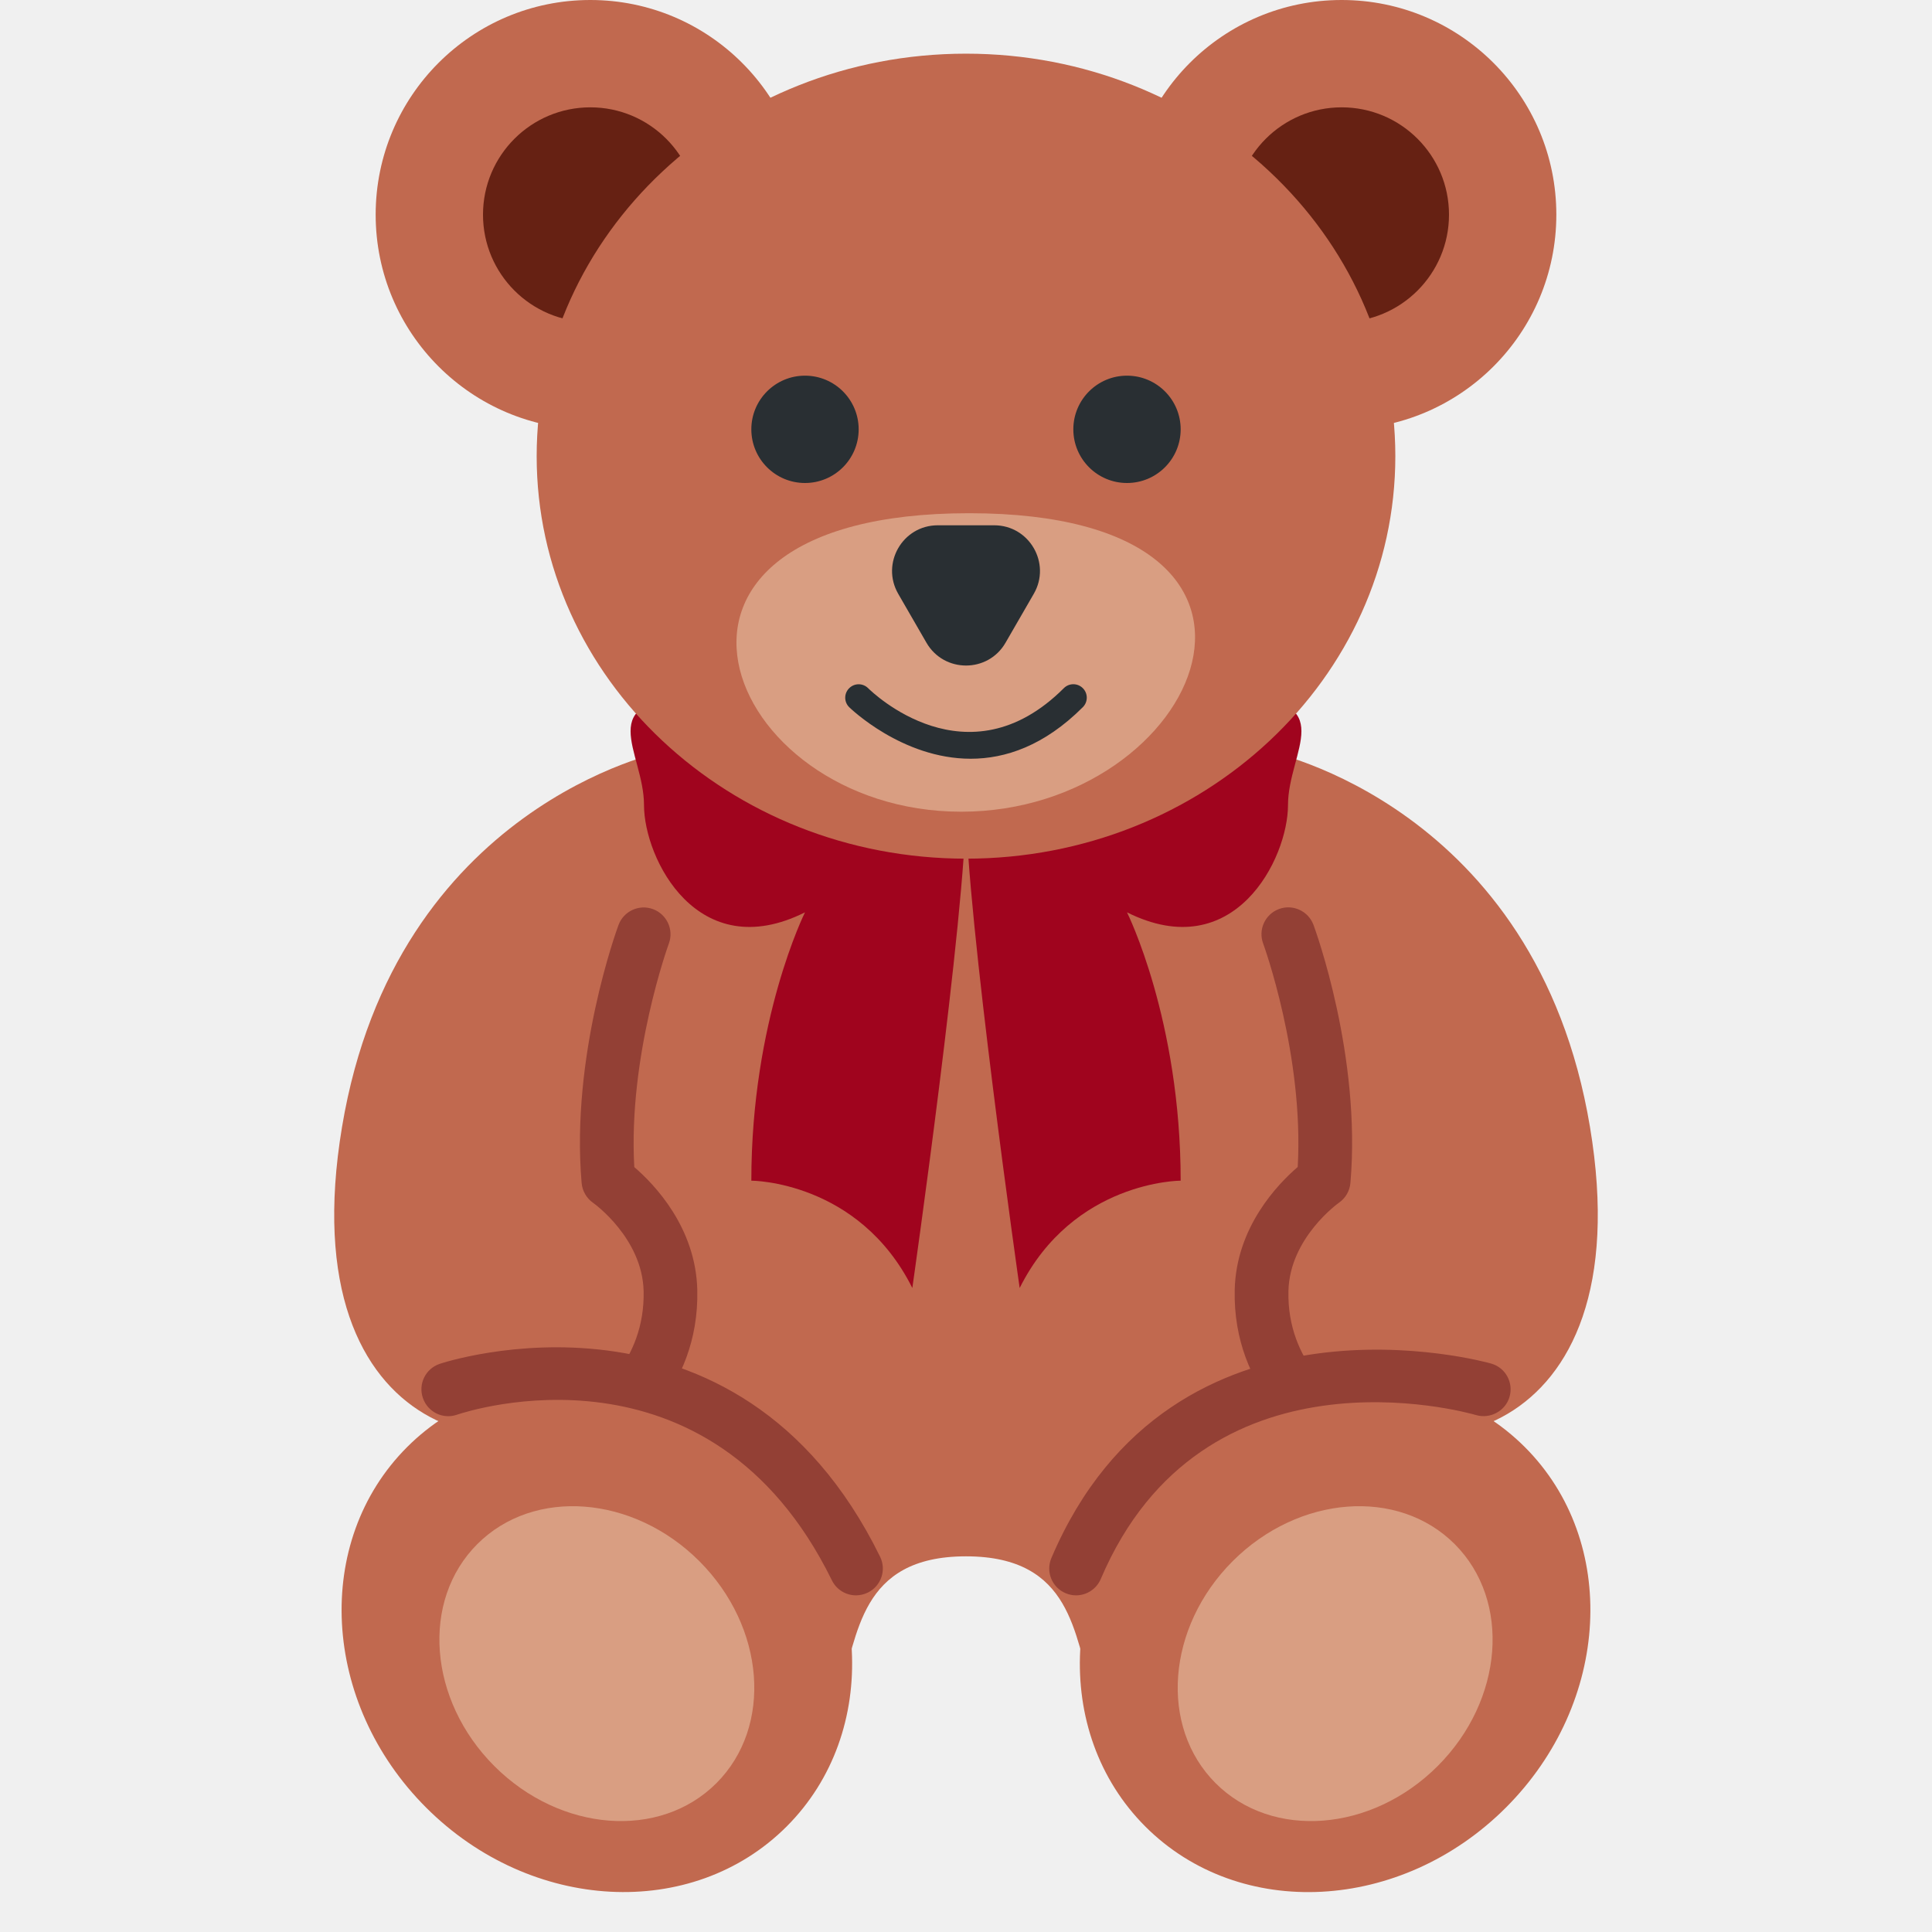
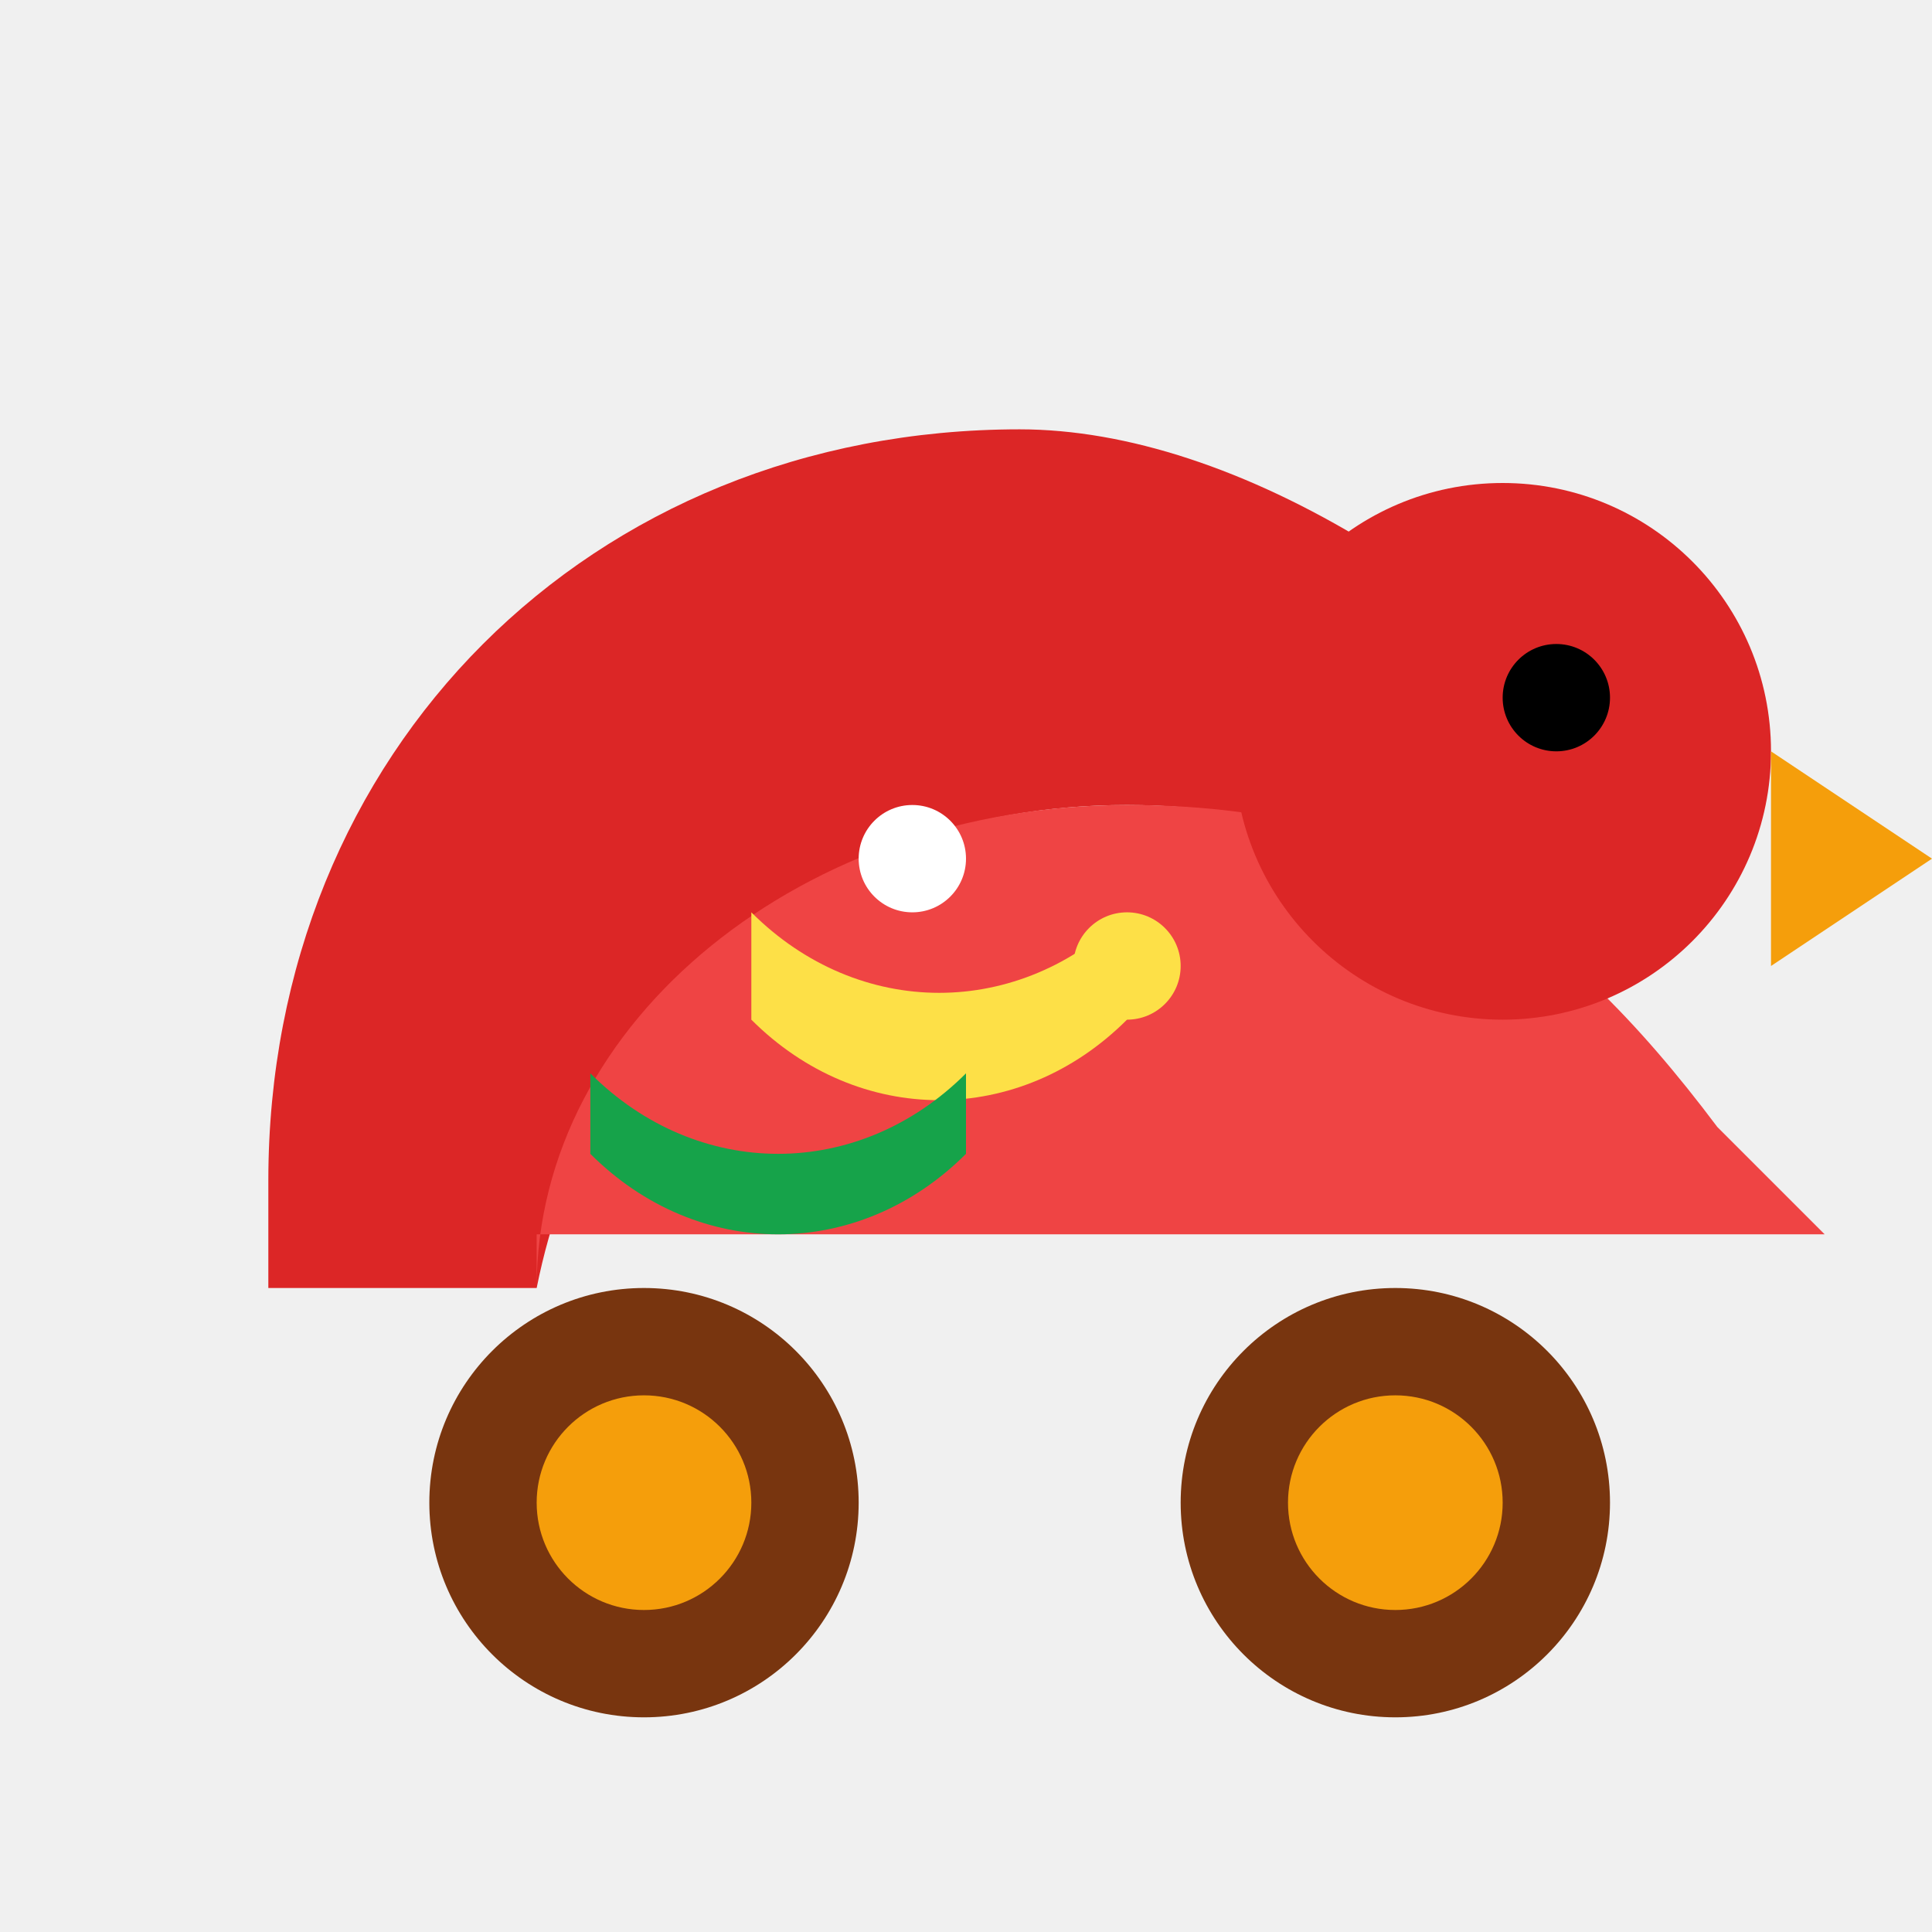
<svg xmlns="http://www.w3.org/2000/svg" viewBox="0 0 36 36">
-   <path fill="#C1694F" d="M25 22h-.253c.16-.798.253-1.633.253-2.5 0-5.247-3.134-9.5-7-9.5s-7 4.253-7 9.5c0 .867.093 1.702.253 2.5H11c-2 3-1.502 8.056.122 9C18 35 14 29 18 29s0 6 6.878 2c1.624-.944 2.122-6 .122-9z" />
-   <path fill="#C1694F" d="M23.667 20.458c-.177-1.544.317-3.562.255-5.25C22.535 16.292 19.947 17 18 17s-4.51-.708-5.897-1.792c-.062 1.688.407 3.706.23 5.25-.458 4 2.353 7.184 5.667 7.184s6.125-3.184 5.667-7.184z" />
-   <path fill="#C1694F" d="M12.373 14s-5 1-6 7 3.419 6.581 5 5c2-2 0-4 0-4s1-5 1-8zm11.254 0s5 1 6 7-3.419 6.581-5 5c-2-2 0-4 0-4s-1-5-1-8z" />
-   <path fill="#A0041E" d="M13 13c-2 0-1 1-1 2s1 3 3 2c0 0-1 2-1 5 0 0 2 0 3 2 0 0 1-7 1-9s-4-2-5-2zm10 0c2 0 1 1 1 2s-1 3-3 2c0 0 1 2 1 5 0 0-2 0-3 2 0 0-1-7-1-9s4-2 5-2z" />
-   <circle fill="#C1694F" cx="11" cy="4" r="4" />
-   <circle fill="#662113" cx="11" cy="4" r="2" />
-   <circle fill="#C1694F" cx="25" cy="4" r="4" />
-   <circle fill="#662113" cx="25" cy="4" r="2" />
-   <ellipse fill="#C1694F" cx="18" cy="8.5" rx="8" ry="7.5" />
-   <circle fill="#292F33" cx="15" cy="8" r="1" />
-   <circle fill="#292F33" cx="21" cy="8" r="1" />
-   <path fill="#D99E82" d="M18.058 9.563c-6.808 0-4.612 5.562-.147 5.562 4.464 0 6.955-5.562.147-5.562z" />
-   <path fill="#292F33" d="M16.737 11.065l.526.911c.328.567 1.147.567 1.474 0l.526-.911c.328-.567-.082-1.277-.737-1.277h-1.052c-.655 0-1.064.709-.737 1.277z" />
-   <path fill="#934035" d="M11.265 27.002c-.166 0-.327-.082-.422-.231-.148-.233-.08-.542.153-.69.04-.025 1.027-.688.997-2.022-.023-.991-.933-1.641-.942-1.646-.121-.085-.2-.221-.213-.368-.205-2.36.65-4.709.687-4.809.096-.258.381-.391.642-.296.259.096.392.383.296.642-.008.021-.761 2.099-.644 4.165.375.322 1.146 1.124 1.174 2.289.044 1.91-1.398 2.851-1.459 2.89-.085.051-.178.076-.269.076zm13.471 0c-.092 0-.186-.025-.269-.078-.062-.039-1.504-.979-1.46-2.89.027-1.165.799-1.967 1.174-2.289.118-2.072-.636-4.143-.644-4.164-.096-.259.036-.547.296-.643.257-.095.546.037.642.296.037.099.893 2.448.688 4.809-.013.149-.092.284-.215.369-.008.005-.918.654-.94 1.646-.031 1.353.986 2.016.997 2.022.232.148.302.457.153.69-.096.15-.257.232-.422.232zM24.665 22h.01-.01z" />
-   <ellipse transform="rotate(-45.001 11.121 30.5)" fill="#C1694F" cx="11.122" cy="30.5" rx="4.5" ry="5" />
-   <path fill="#D99E82" d="M13.349 33.227c-1.054 1.054-2.906.912-4.137-.318-1.23-1.23-1.373-3.082-.318-4.137 1.054-1.054 2.906-.912 4.137.318 1.23 1.231 1.372 3.083.318 4.137z" />
-   <path fill="#D99E82" d="M12.889 32.768c-.781.781-2.206.623-3.182-.354-.976-.976-1.135-2.401-.354-3.182.781-.781 2.206-.623 3.182.354s1.135 2.401.354 3.182z" />
-   <ellipse transform="rotate(-45.001 24.878 30.5)" fill="#C1694F" cx="24.878" cy="30.5" rx="5" ry="4.5" />
-   <path fill="#D99E82" d="M22.651 33.227c1.054 1.054 2.906.912 4.137-.318 1.23-1.23 1.373-3.082.318-4.137-1.054-1.054-2.906-.912-4.137.318-1.23 1.231-1.372 3.083-.318 4.137z" />
-   <ellipse transform="rotate(-45.001 24.878 31)" fill="#D99E82" cx="24.878" cy="31" rx="2.5" ry="2" />
-   <path fill="#292F33" d="M18.087 14.138c-1.28 0-2.249-.947-2.264-.961-.098-.098-.098-.255 0-.353s.255-.098.353-.001c.075.074 1.849 1.797 3.647 0 .098-.098.256-.098.354 0s.098.256 0 .354c-.721.721-1.445.961-2.09.961z" />
-   <path fill="#934035" d="M15.95 29.727c-.185 0-.362-.103-.449-.28-2.274-4.635-6.795-3.15-6.986-3.086-.262.091-.545-.049-.635-.311-.09-.261.048-.544.309-.635.055-.02 5.543-1.845 8.21 3.592.122.247.02.547-.229.669-.071.034-.147.051-.22.051zm4.101 0c-.065 0-.132-.013-.195-.04-.255-.108-.373-.401-.265-.655 2.255-5.301 8.141-3.641 8.198-3.623.265.077.416.354.339.619-.077.267-.362.414-.619.341-.207-.061-5.096-1.42-6.998 3.054-.081.189-.266.304-.46.304z" />
+   <path fill="#DC2626" d="M5 22c0-8 6-14 14-14 4 0 9 3 13 8l-2 2c-3-2-6-3-9-3-6 0-10 4-11 9H5z" />
+   <path fill="#EF4444" d="M10 24c0-5 5-9 11-9 5 0 8 2 11 6l2 2H10z" />
+   <circle fill="#DC2626" cx="28" cy="14" r="5" />
+   <polygon fill="#F59E0B" points="33,14 36,16 33,18" />
+   <circle fill="#000000" cx="29" cy="13" r="1" />
+   <path fill="#FDE047" d="M14 17c2 2 5 2 7 0v2c-2 2-5 2-7 0v-2z" />
+   <path fill="#16A34A" d="M11 20c2 2 5 2 7 0v1.5c-2 2-5 2-7 0V20z" />
+   <circle fill="#FFFFFF" cx="17" cy="16" r="1" />
+   <circle fill="#FDE047" cx="21" cy="18" r="1" />
+   <circle fill="#78350F" cx="12" cy="28" r="4" />
+   <circle fill="#F59E0B" cx="12" cy="28" r="2" />
+   <circle fill="#78350F" cx="26" cy="28" r="4" />
+   <circle fill="#F59E0B" cx="26" cy="28" r="2" />
</svg>
